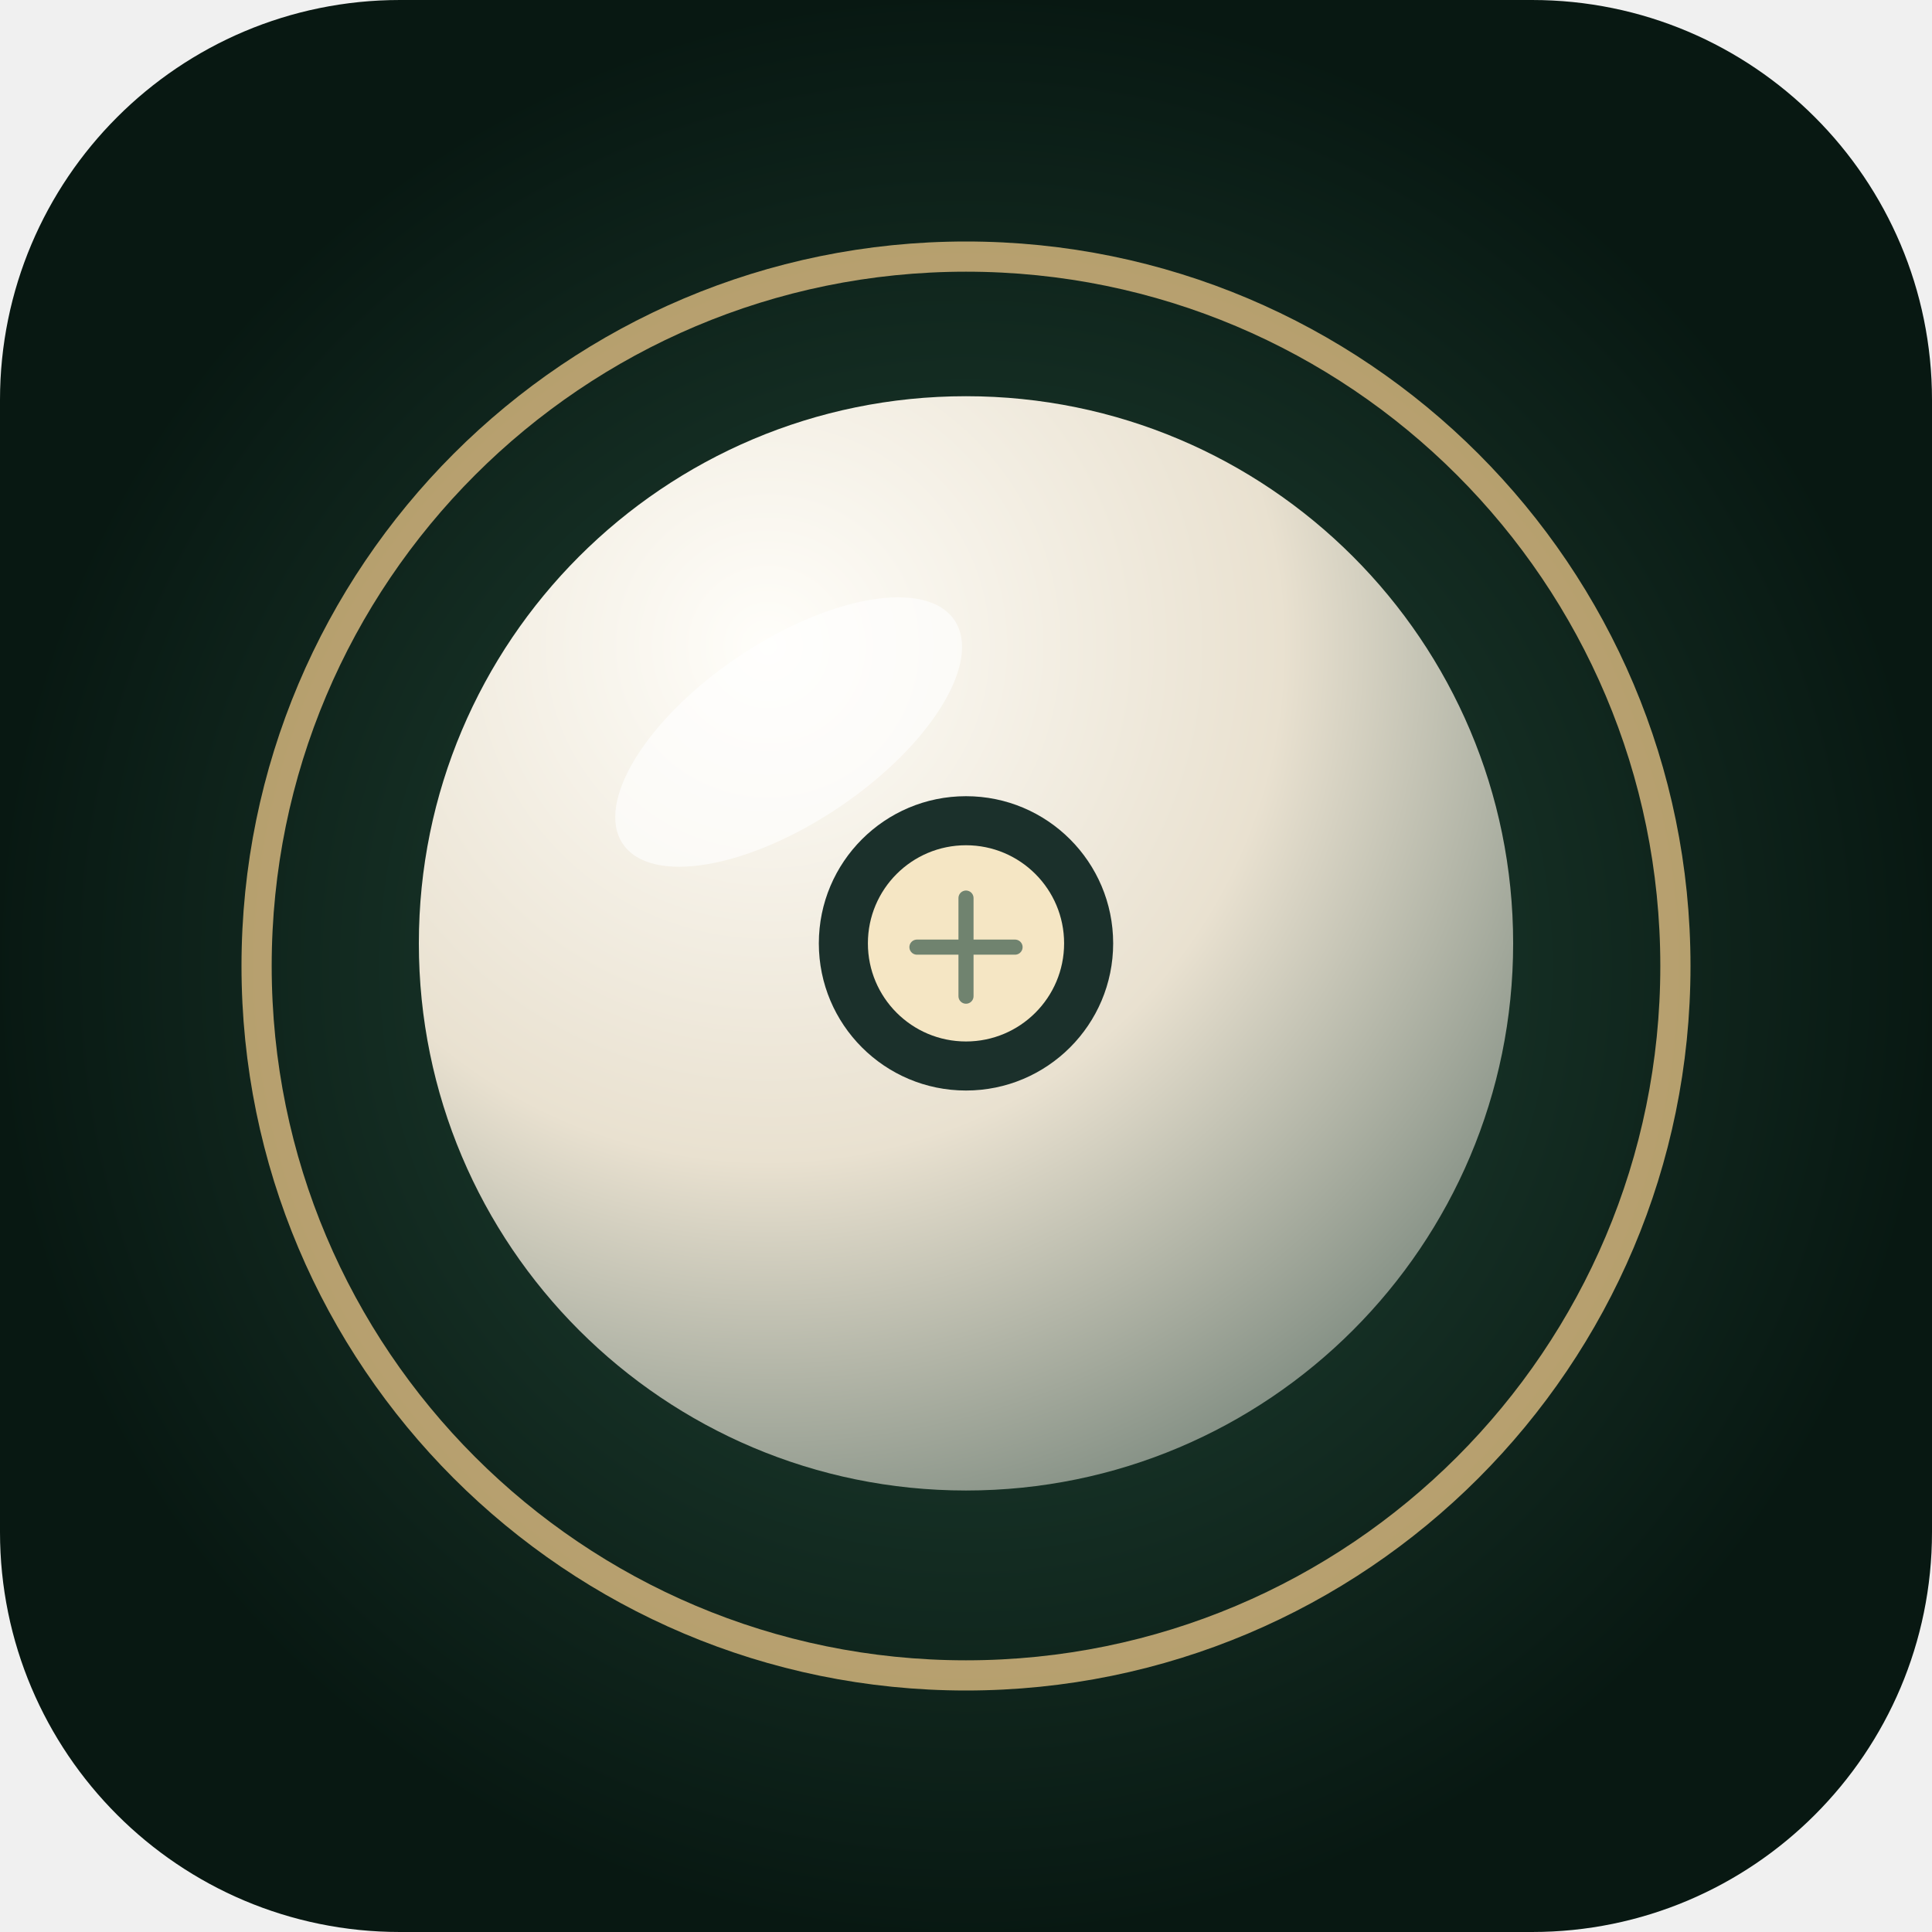
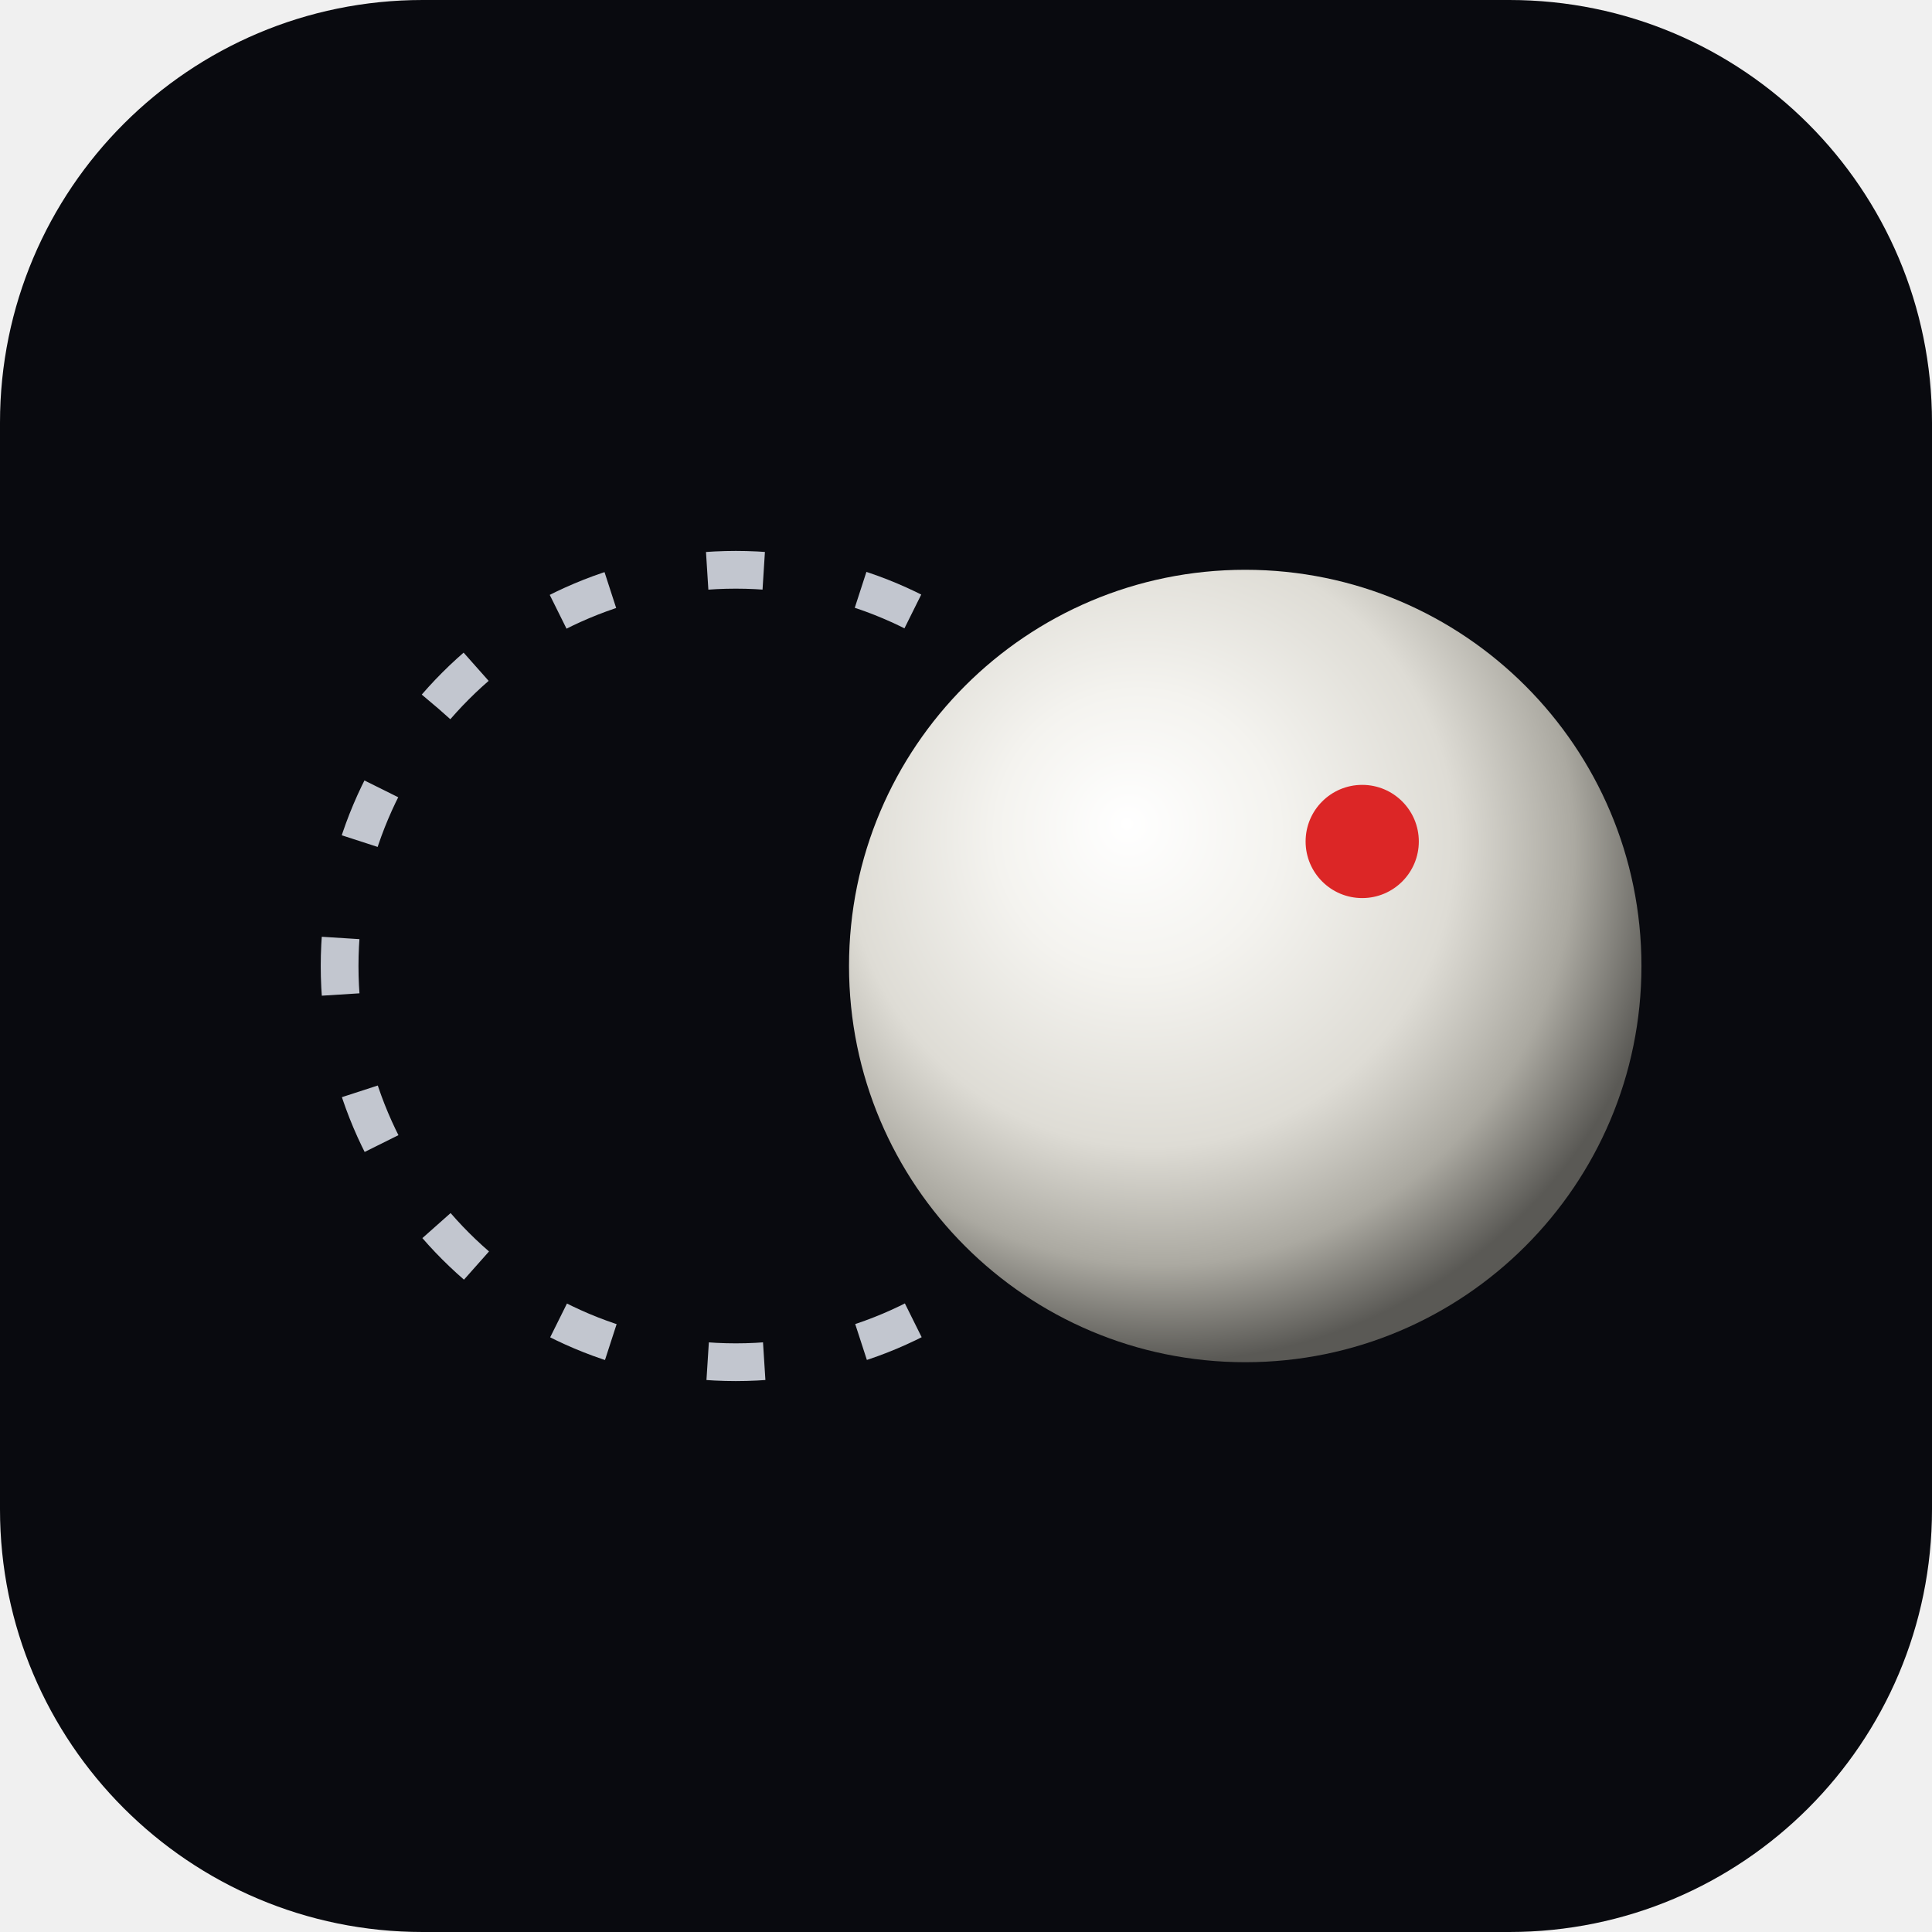
<svg xmlns="http://www.w3.org/2000/svg" viewBox="0 0 512 512" role="img" aria-labelledby="title">
  <defs>
-     <radialGradient id="felt">
-       <stop stop-color="#244939" />
-       <stop offset="1" stop-color="#081812" />
-     </radialGradient>
-     <radialGradient id="ball" cx=".32" cy=".23" r=".85">
-       <stop stop-color="#fffefa" />
-       <stop offset=".55" stop-color="#e9e1d0" />
-       <stop offset="1" stop-color="#7e8b80" />
+     <radialGradient id="sphereLight" cx="40%" cy="36%" r="64%" fx="35%" fy="32%">
+       <stop offset="0%" stop-color="#ffffff" />
+       <stop offset="28%" stop-color="#f4f3ef" />
+       <stop offset="60%" stop-color="#dedcd5" />
+       <stop offset="82%" stop-color="#aba9a1" />
+       <stop offset="100%" stop-color="#5a5955" />
    </radialGradient>
  </defs>
-   <rect width="512" height="512" rx="106" fill="url(#felt)" />
-   <circle cx="256" cy="256" r="188" fill="none" stroke="#d6b77e" stroke-width="8" opacity=".84" />
-   <circle cx="256" cy="250" r="145" fill="url(#ball)" />
-   <ellipse cx="209" cy="194" rx="53" ry="24" transform="rotate(-34 209 194)" fill="#fff" opacity=".64" />
-   <circle cx="256" cy="250" r="39" fill="#1b302b" />
-   <circle cx="256" cy="250" r="26" fill="#f5e6c4" />
-   <path d="M243 251h26M256 238v26" stroke="#38594c" stroke-linecap="round" stroke-width="4" opacity=".7" />
+   <rect width="512" height="512" rx="112" fill="#090a0f" />
+   <circle cx="195" cy="256" r="105" fill="none" stroke="#c2c6cf" stroke-width="10" stroke-dasharray="15 26.23" stroke-dashoffset="7.5" />
+   <circle cx="330" cy="256" r="105" fill="url(#sphereLight)" />
+   <circle cx="361" cy="223" r="15" fill="#dc2626" />
</svg>
